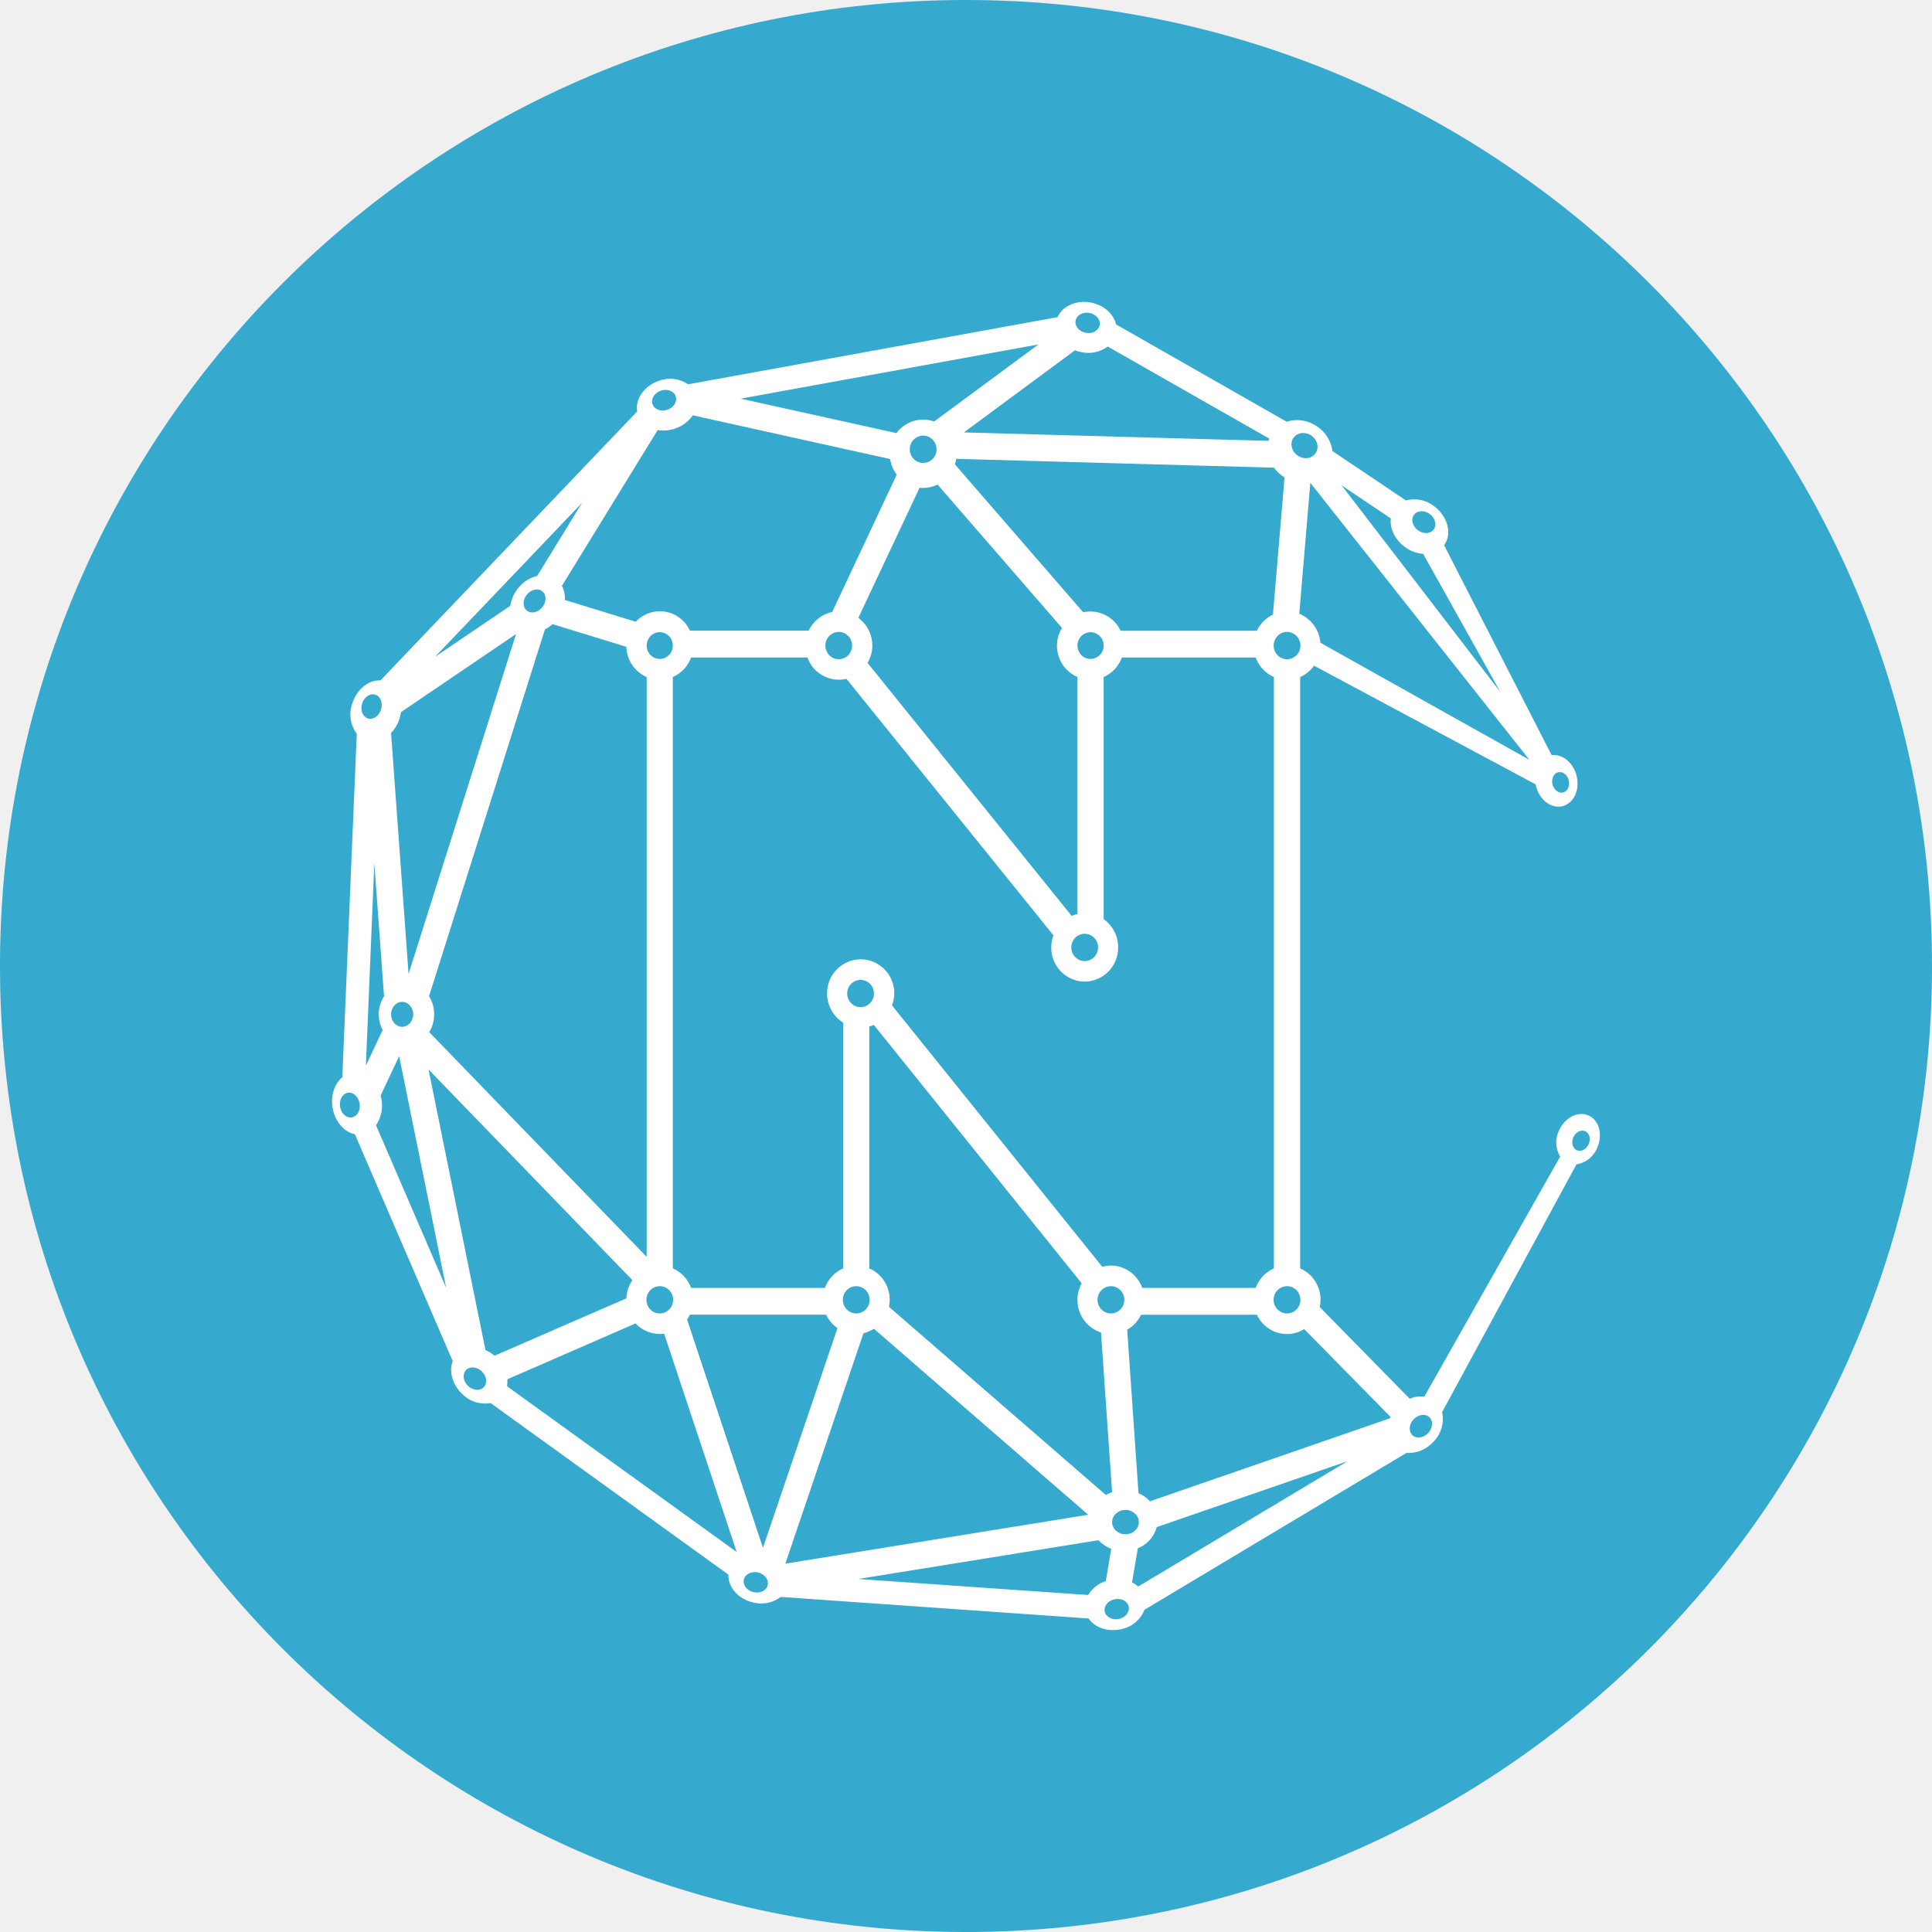
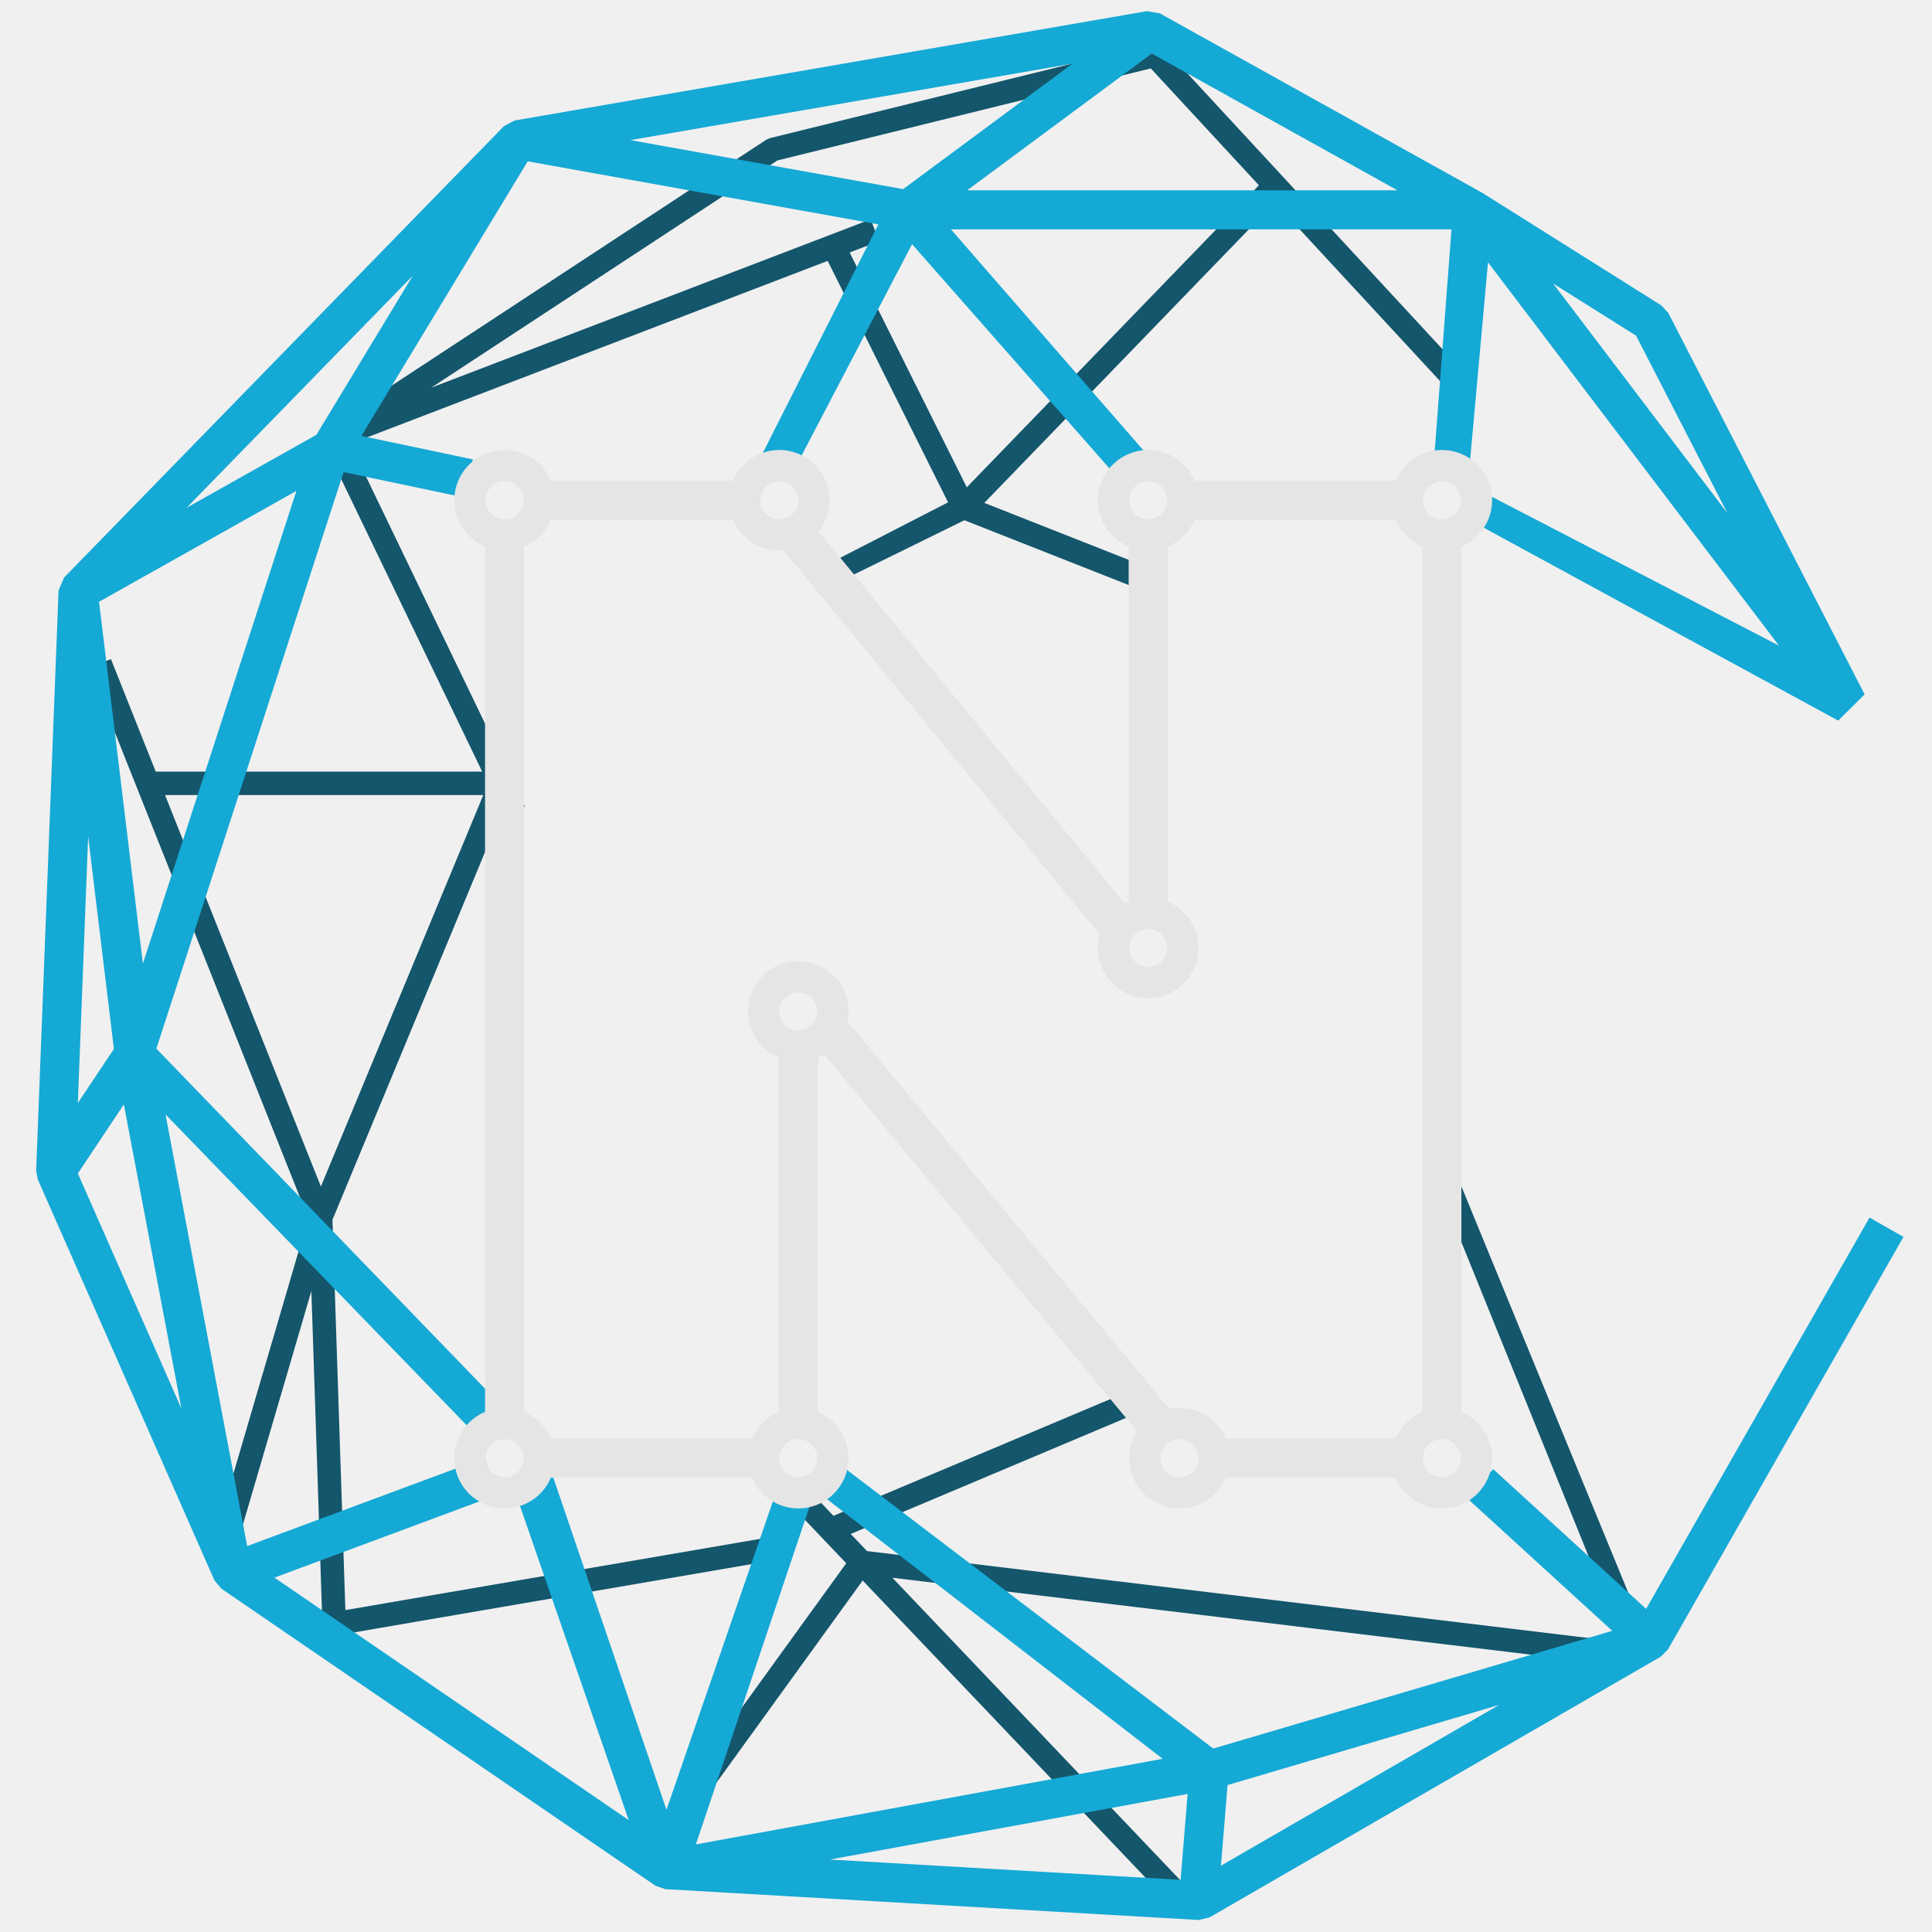
- <svg xmlns="http://www.w3.org/2000/svg" height="32" viewBox="0 0 32 32" width="32">
-   <g fill="none" fill-rule="evenodd">
-     <circle cx="16" cy="16" fill="#36a9cf" fill-rule="nonzero" r="16" />
-     <path d="M26.31 18.475c.176.077.241.316.146.534a.445.445 0 01-.345.277l-2.225 4.103a.538.538 0 01-.162.509.545.545 0 01-.429.167l-4.339 2.598a.524.524 0 01-.41.326c-.214.041-.418-.037-.516-.182l-5.098-.357a.534.534 0 01-.451.094c-.252-.055-.426-.256-.416-.463l-3.939-2.842a.528.528 0 01-.46-.14c-.172-.156-.234-.383-.168-.555l-1.62-3.757c-.177-.035-.33-.209-.37-.439-.033-.207.035-.402.162-.506l.239-5.687a.545.545 0 01-.07-.516c.08-.233.273-.38.463-.37l4.252-4.455c-.037-.21.123-.433.374-.512a.532.532 0 01.47.063l6.118-1.112c.079-.18.303-.286.545-.243.22.038.385.189.424.363l2.826 1.612a.57.57 0 01.473.058.586.586 0 01.286.428l1.216.818a.53.53 0 01.46.09c.228.164.31.45.18.64l-.008.01 1.783 3.48c.17-.023.344.109.406.318.068.229-.026.462-.208.52-.183.06-.386-.078-.453-.306l-.012-.05-3.669-1.965a.562.562 0 01-.23.188v9.794a.566.566 0 01.324.641l1.49 1.518a.473.473 0 01.242-.034l2.25-3.976a.45.45 0 01-.021-.428c.095-.218.315-.331.49-.254zm.004.475c.038-.088.011-.183-.059-.214-.07-.03-.158.015-.196.102-.038.087-.012.182.059.214.07.03.157-.015.196-.102zm-2.665 4.792c.08-.08.094-.198.031-.264s-.179-.055-.26.024c-.08.08-.094.199-.031.265s.18.055.26-.025zm-.629-.25l.011-.024-1.429-1.454a.54.54 0 01-.285.082.551.551 0 01-.499-.32H18.9a.566.566 0 01-.23.248l.187 2.707c.074.032.14.078.19.135zm-4.168 2.786l3.467-2.076-3.16 1.092a.52.52 0 01-.313.351l-.096.564a.44.44 0 01.102.069zm-.325.538c.11-.02.185-.11.169-.202-.016-.09-.12-.148-.23-.126-.109.02-.185.11-.169.201.017.091.12.148.23.127zm-.504-.398a.53.53 0 01.292-.23l.091-.535a.557.557 0 01-.213-.142l-3.978.642zm-3.721-4.336l-1.294 3.817 5.016-.81-3.549-3.08a.554.554 0 01-.173.073zm-1.665 3.555l1.234-3.639a.559.559 0 01-.188-.223h-2.256a.697.697 0 01-.047.08zm-.153.735c.11.024.214-.03.232-.12.02-.09-.053-.183-.163-.208-.11-.023-.214.03-.233.12-.019.092.054.184.164.208zM8.397 22.96l3.805 2.746L11 22.09a.55.55 0 01-.473-.17l-2.123.925a.44.44 0 01-.006.115zm-.356-.598a.634.634 0 01.15.093l2.183-.95a.576.576 0 01.1-.302l-3.376-3.489zm-.023.609c.06-.068.04-.186-.043-.262-.084-.075-.2-.081-.26-.012-.06.07-.042.188.042.263.084.075.201.08.26.011zm-1.79-4.333l1.162 2.693-.779-3.838-.307.654a.574.574 0 01-.076.491zm-.028-4.34l-.14 3.352.278-.59a.558.558 0 01.023-.56zM6 11.647c-.038.108.003.22.088.251.086.03.184-.032.221-.14.037-.108-.002-.22-.088-.251-.086-.03-.184.032-.222.14zm.844 5.153c0-.114-.083-.206-.183-.206-.101 0-.184.092-.184.206 0 .115.083.207.184.207.1 0 .183-.092.183-.207zm-.23-4.886a.6.6 0 01-.137.227l.29 3.99 1.78-5.629-1.905 1.293a.654.654 0 01-.028.119zM9.64 8.329l-2.434 2.55 1.247-.846a.597.597 0 01.142-.307.57.57 0 01.302-.187zm1.254-1.207L9.307 9.704a.416.416 0 01.048.233l1.175.361a.546.546 0 01.897.148h1.967a.557.557 0 01.39-.31l1.069-2.274a.573.573 0 01-.11-.259l-3.268-.724a.572.572 0 01-.308.224.584.584 0 01-.273.02zm.058-.653c-.107.033-.172.132-.146.22.027.089.135.133.241.1.107-.033.173-.132.146-.22-.026-.089-.133-.134-.241-.1zm6.248-.764l-4.932.898 2.58.571a.548.548 0 01.625-.193zm.605.097l-1.839 1.36 5.045.14.011-.038-2.674-1.524a.545.545 0 01-.428.095.59.59 0 01-.115-.033zm.238-.619c-.11-.02-.213.038-.228.13-.015.09.06.18.171.2.11.02.212-.038.228-.13.016-.09-.061-.18-.171-.2zm3.233 2.725a.62.62 0 01-.175-.162L15.838 7.6a.489.489 0 01-.021.092l2.124 2.449a.555.555 0 01.62.306h2.257a.562.562 0 01.266-.268zm.04 2.558c-.121 0-.22.102-.22.227s.099.226.22.226c.123 0 .223-.101.223-.226s-.1-.227-.222-.227zm.099-3.2c-.055.096-.014.226.092.288.105.064.236.037.29-.06.056-.096.015-.225-.091-.288-.106-.063-.236-.036-.291.06zm3.915 5.318l-3.627-4.587-.183 2.169a.566.566 0 01.35.48zm-2.293-3.997l-.814-.546 2.627 3.42-1.278-2.287a.58.58 0 01-.296-.109c-.17-.121-.26-.31-.24-.478zm.38-.057c-.052.076-.02.19.072.256.091.065.208.057.26-.02.052-.075.02-.19-.071-.255-.093-.065-.209-.057-.26.02zm-5.57 2.163c0 .122.095.221.216.221a.22.22 0 00.217-.221.22.22 0 00-.217-.222.22.22 0 00-.217.222zm.119 4.773a.224.224 0 00-.222.226c0 .125.1.227.222.227a.224.224 0 00.221-.227.223.223 0 00-.221-.226zm-2.897-8.024c0 .125.099.226.221.226a.224.224 0 00.222-.226c0-.125-.1-.227-.222-.227a.224.224 0 00-.221.227zm.162.637l-1.014 2.155a.568.568 0 01.153.746l3.38 4.19a.56.56 0 01.096-.03v-3.926a.566.566 0 01-.257-.814l-2.06-2.374a.553.553 0 01-.298.053zm-1.56 2.614c0 .125.1.226.222.226.121 0 .221-.101.221-.226s-.1-.227-.221-.227a.225.225 0 00-.222.227zm-2.96 0c0 .122.096.221.216.221s.217-.099.217-.221c0-.123-.097-.222-.217-.222s-.216.1-.216.222zm.216 10.61a.223.223 0 00-.22.226c0 .125.098.226.22.226a.224.224 0 00.222-.226.223.223 0 00-.222-.226zM8.731 9.843c-.073.086-.079.205-.01.266.067.06.182.042.256-.045.074-.085.079-.204.011-.265-.068-.062-.182-.042-.257.044zm-1.625 6.659a.555.555 0 01.085.298c0 .11-.03.212-.082.295l3.602 3.722v-9.603a.565.565 0 01-.337-.501l-1.222-.375a.579.579 0 01-.126.087zm11.294 4.46c.239 0 .442.155.52.37h1.878a.56.56 0 01.302-.324v-9.794a.559.559 0 01-.302-.324h-2.216a.565.565 0 01-.302.324v4.01a.57.57 0 01.24.468.561.561 0 01-.554.567.56.56 0 01-.554-.567c0-.07.012-.137.036-.2l-3.428-4.248a.555.555 0 01-.647-.354h-1.926a.565.565 0 01-.303.324v9.794c.14.06.249.178.303.324h2.215a.565.565 0 01.303-.324v-4.07a.568.568 0 01-.266-.482.56.56 0 01.555-.567.56.56 0 01.52.763l3.483 4.33a.59.59 0 01.143-.02zm.24 4.047c-.12 0-.22.09-.22.202s.1.201.22.201c.123 0 .223-.09.223-.2s-.1-.203-.222-.203zm-.461-3.48c0 .125.099.226.22.226a.224.224 0 00.223-.226.224.224 0 00-.222-.226.224.224 0 00-.221.226zm-4.147-5.073c0 .125.1.226.222.226s.221-.101.221-.226c0-.126-.099-.226-.221-.226s-.222.1-.222.226zm.15 4.847a.224.224 0 00-.222.226c0 .125.1.226.222.226s.221-.101.221-.226a.223.223 0 00-.221-.226zm.216-.295a.566.566 0 01.326.637l3.593 3.117a.575.575 0 01.103-.047l-.184-2.644a.567.567 0 01-.39-.542c0-.1.025-.193.07-.273l-3.443-4.28a.495.495 0 01-.075.026zm7.14.52a.223.223 0 00-.221-.225.224.224 0 00-.222.226c0 .125.1.226.222.226s.222-.101.222-.226zm-15.71-3.021c.09-.015.147-.119.128-.231-.02-.113-.107-.192-.196-.176-.09.015-.146.12-.127.232.018.113.106.192.195.175zM25.8 12.793c-.072.023-.11.117-.083.208.027.091.108.146.18.123.074-.023.11-.117.084-.208-.026-.092-.108-.146-.18-.123z" fill="#fff" />
+ <svg xmlns="http://www.w3.org/2000/svg" version="1.1" x="0px" y="0px" viewBox="0 0 500 500" style="enable-background:new 0 0 500 500;" xml:space="preserve">
+   <g id="Layer_4">
+     <g id="XMLID_6_">
+       <path id="XMLID_36_" style="fill:#14566C;" d="M200.477,403.763l-1.027-5.979L89.384,416.692l-3.345-101.004l43.786-105.546    l0.562,1.165l5.464-2.634l-45.219-93.815L214.201,67.52l31.162,62.486l-30.185,15.522l3.533,4.28l30.872-15.169l48.142,18.986    l2.227-5.643l-45.214-17.831l75.185-77.749l43.976,47.542l2.228-2.06l2.227-2.059l-77.288-83.555l-2.954-0.886l-98.873,24.369    l-0.939,0.41L84.804,110.669l-1.067,3.852l41.053,85.171H40.3l-11.591-29.12l-5.635,2.243l56.709,142.464l-23.379,79.768    l5.821,1.706l18.357-62.633l2.857,86.251l3.544,2.889L200.477,403.763z M201.194,41.522l96.632-23.817l27.971,30.239    l-75.595,78.174L219.892,65.34l7.616-2.917l-2.17-5.665L111.623,100.32L201.194,41.522z M125.076,205.758L83.044,307.074    L42.714,205.758H125.076z" />
+       <polygon id="XMLID_38_" style="fill:#14566C;" points="427.678,427.488 376.476,302.815 376.1,316.267 420.126,424.999     224.387,401.421 220.169,396.989 293.749,365.969 291.391,360.381 215.699,392.292 210.516,386.847 206.123,391.029     219.007,404.567 169.655,472.805 174.57,476.359 223.26,409.036 302.21,491.992 306.606,487.81 230.955,408.322 424.503,431.636       " />
+     </g>
+   </g>
+   <g id="Layer_3">
+     <g id="XMLID_19_">
+       <path id="XMLID_20_" style="fill:#15A9D5;" d="M492.614,320.113l-8.779-5.012l-57.818,101.27l-39.587-36.165l-6.82,7.464    l37.637,34.384l-103.261,30.472l-96.937-73.743l-3.075,9.154l86.916,67.24l-120.8,22.156l30.005-89.187l-9.382-1.605    l-28.23,81.832l-29.796-87.45l-8.363,8.09l28.386,82.027l-91.686-62.751l57.835-21.503l-3.523-9.478L63.97,400.123L42.834,288.405    l79.524,82.086l5.885-8.292l-87.777-90.81l48.452-149.212l31.37,6.606l2.083-9.893l-28.842-6.073l43.041-71.061l90.749,16.309    l-30.559,60.448l10.298,0.123l28.984-55.436l52.696,59.861l8.413-5.082l-51.039-58.616h129.531l-4.516,59.686l9.095,2.675    l4.871-53.832l75.289,99.185l-77.218-40.036l-2.942,7.482l95.505,51.971l6.834-6.794l-50.792-98.682l-1.803-1.966l-46.379-29.162    L300.147,3.449l-3.319-0.564L133.184,31.185l-2.759,1.453L16.587,149.461l-1.431,3.332l-5.804,150.2l0.426,2.233l45.713,103.761    l1.77,2.135l112.379,76.914l2.563,0.875l138,7.983l2.822-0.669l116.777-67.482l1.86-1.872L492.614,320.113z M305.536,486.497    l-90.749-5.25l92.574-16.979L305.536,486.497z M317.692,461.973l70.293-20.743l-72.007,41.61L317.692,461.973z M81.878,112.537    l-33.583,18.87l58.541-60.076L81.878,112.537z M76.708,127.039L36.983,249.375l-11.35-93.636L76.708,127.039z M29.477,271.465    l-9.329,13.995l2.665-68.973L29.477,271.465z M32.055,285.823l14.887,78.687l-26.796-60.822L32.055,285.823z M361.65,49.251    H250.305l47.773-35.382L361.65,49.251z M233.733,48.945l-70.578-12.684l114.417-19.786L233.733,48.945z M447.04,132.778    l-45.094-59.407l21.467,13.501L447.04,132.778z" />
+     </g>
+   </g>
+   <g id="Layer_5">
+     <g id="XMLID_2_">
+       <path id="XMLID_73_" style="fill:#E5E5E5;" d="M378.208,365.385V141.452c4.669-1.977,7.954-6.605,7.954-11.986    c0-7.173-5.836-13.009-13.009-13.009c-5.381,0-10.009,3.284-11.986,7.954h-52.031c-1.977-4.669-6.605-7.954-11.986-7.954    c-7.173,0-13.009,5.836-13.009,13.009c0,5.381,3.284,10.009,7.953,11.986v91.888c-0.339,0.144-0.668,0.307-0.992,0.478    l-79.242-96.278c1.765-2.221,2.828-5.024,2.828-8.074c0-7.173-5.836-13.009-13.009-13.009c-5.381,0-10.009,3.284-11.986,7.954    h-47.124c-1.977-4.669-6.605-7.954-11.986-7.954c-7.173,0-13.009,5.836-13.009,13.009c0,5.381,3.285,10.009,7.954,11.986v223.933    c-4.669,1.977-7.954,6.605-7.954,11.986c0,7.173,5.836,13.009,13.009,13.009c5.381,0,10.01-3.285,11.986-7.954h52.044    c1.977,4.67,6.605,7.954,11.986,7.954c7.173,0,13.009-5.836,13.009-13.009c0-5.381-3.284-10.009-7.954-11.986v-91.658    c0.567-0.24,1.105-0.531,1.627-0.846l80.989,97.521c-1.286,2.017-2.043,4.404-2.043,6.969c0,7.173,5.836,13.009,13.009,13.009    c5.381,0,10.01-3.285,11.986-7.954h43.943c1.977,4.67,6.605,7.954,11.986,7.954c7.173,0,13.009-5.836,13.009-13.009    C386.162,371.99,382.878,367.362,378.208,365.385z M373.153,124.545c2.713,0,4.921,2.208,4.921,4.921    c0,2.713-2.208,4.921-4.921,4.921s-4.921-2.208-4.921-4.921C368.233,126.753,370.44,124.545,373.153,124.545z M297.151,124.545    c2.713,0,4.921,2.208,4.921,4.921c0,2.713-2.208,4.921-4.921,4.921c-2.713,0-4.921-2.208-4.921-4.921    C292.23,126.753,294.438,124.545,297.151,124.545z M297.151,240.406c2.713,0,4.921,2.208,4.921,4.921    c0,2.713-2.208,4.921-4.921,4.921c-2.713,0-4.921-2.208-4.921-4.921C292.23,242.613,294.438,240.406,297.151,240.406z     M201.681,124.545c2.713,0,4.921,2.208,4.921,4.921c0,2.713-2.208,4.921-4.921,4.921c-2.713,0-4.921-2.208-4.921-4.921    C196.76,126.753,198.968,124.545,201.681,124.545z M130.585,124.545c2.713,0,4.921,2.208,4.921,4.921    c0,2.713-2.208,4.921-4.921,4.921c-2.713,0-4.921-2.208-4.921-4.921C125.664,126.753,127.872,124.545,130.585,124.545z     M130.585,382.292c-2.713,0-4.921-2.208-4.921-4.921c0-2.713,2.208-4.921,4.921-4.921c2.713,0,4.921,2.208,4.921,4.921    C135.506,380.084,133.298,382.292,130.585,382.292z M206.601,382.292c-2.713,0-4.921-2.208-4.921-4.921    c0-2.713,2.208-4.921,4.921-4.921s4.921,2.208,4.921,4.921C211.522,380.084,209.314,382.292,206.601,382.292z M201.681,261.741    c0-2.713,2.208-4.921,4.921-4.921s4.921,2.208,4.921,4.921c0,2.713-2.208,4.921-4.921,4.921S201.681,264.454,201.681,261.741z     M305.239,382.292c-2.713,0-4.921-2.208-4.921-4.921c0-2.713,2.208-4.921,4.921-4.921c2.713,0,4.921,2.208,4.921,4.921    C310.159,380.084,307.952,382.292,305.239,382.292z M361.168,372.315h-43.943c-1.977-4.669-6.605-7.953-11.986-7.953    c-0.897,0-1.773,0.091-2.619,0.265l-83.274-100.272c0.173-0.845,0.264-1.719,0.264-2.614c0-7.173-5.836-13.009-13.009-13.009    s-13.009,5.836-13.009,13.009c0,5.381,3.285,10.009,7.954,11.986v91.658c-3.114,1.318-5.612,3.816-6.931,6.93h-52.045    c-1.319-3.114-3.816-5.612-6.93-6.93V141.452c3.114-1.319,5.612-3.817,6.931-6.931h47.124c1.977,4.669,6.605,7.954,11.986,7.954    c0.372,0,0.738-0.025,1.102-0.056l81.843,99.439c-0.307,1.106-0.484,2.266-0.484,3.468c0,7.173,5.836,13.009,13.009,13.009    c7.173,0,13.009-5.836,13.009-13.009c0-5.381-3.285-10.01-7.954-11.986v-91.888c3.115-1.318,5.613-3.817,6.931-6.931h52.031    c1.318,3.114,3.817,5.613,6.931,6.931v223.933C364.984,366.703,362.486,369.201,361.168,372.315z M373.153,382.292    c-2.713,0-4.921-2.208-4.921-4.921c0-2.713,2.208-4.921,4.921-4.921s4.921,2.208,4.921,4.921    C378.074,380.084,375.867,382.292,373.153,382.292z" />
+     </g>
  </g>
</svg>
